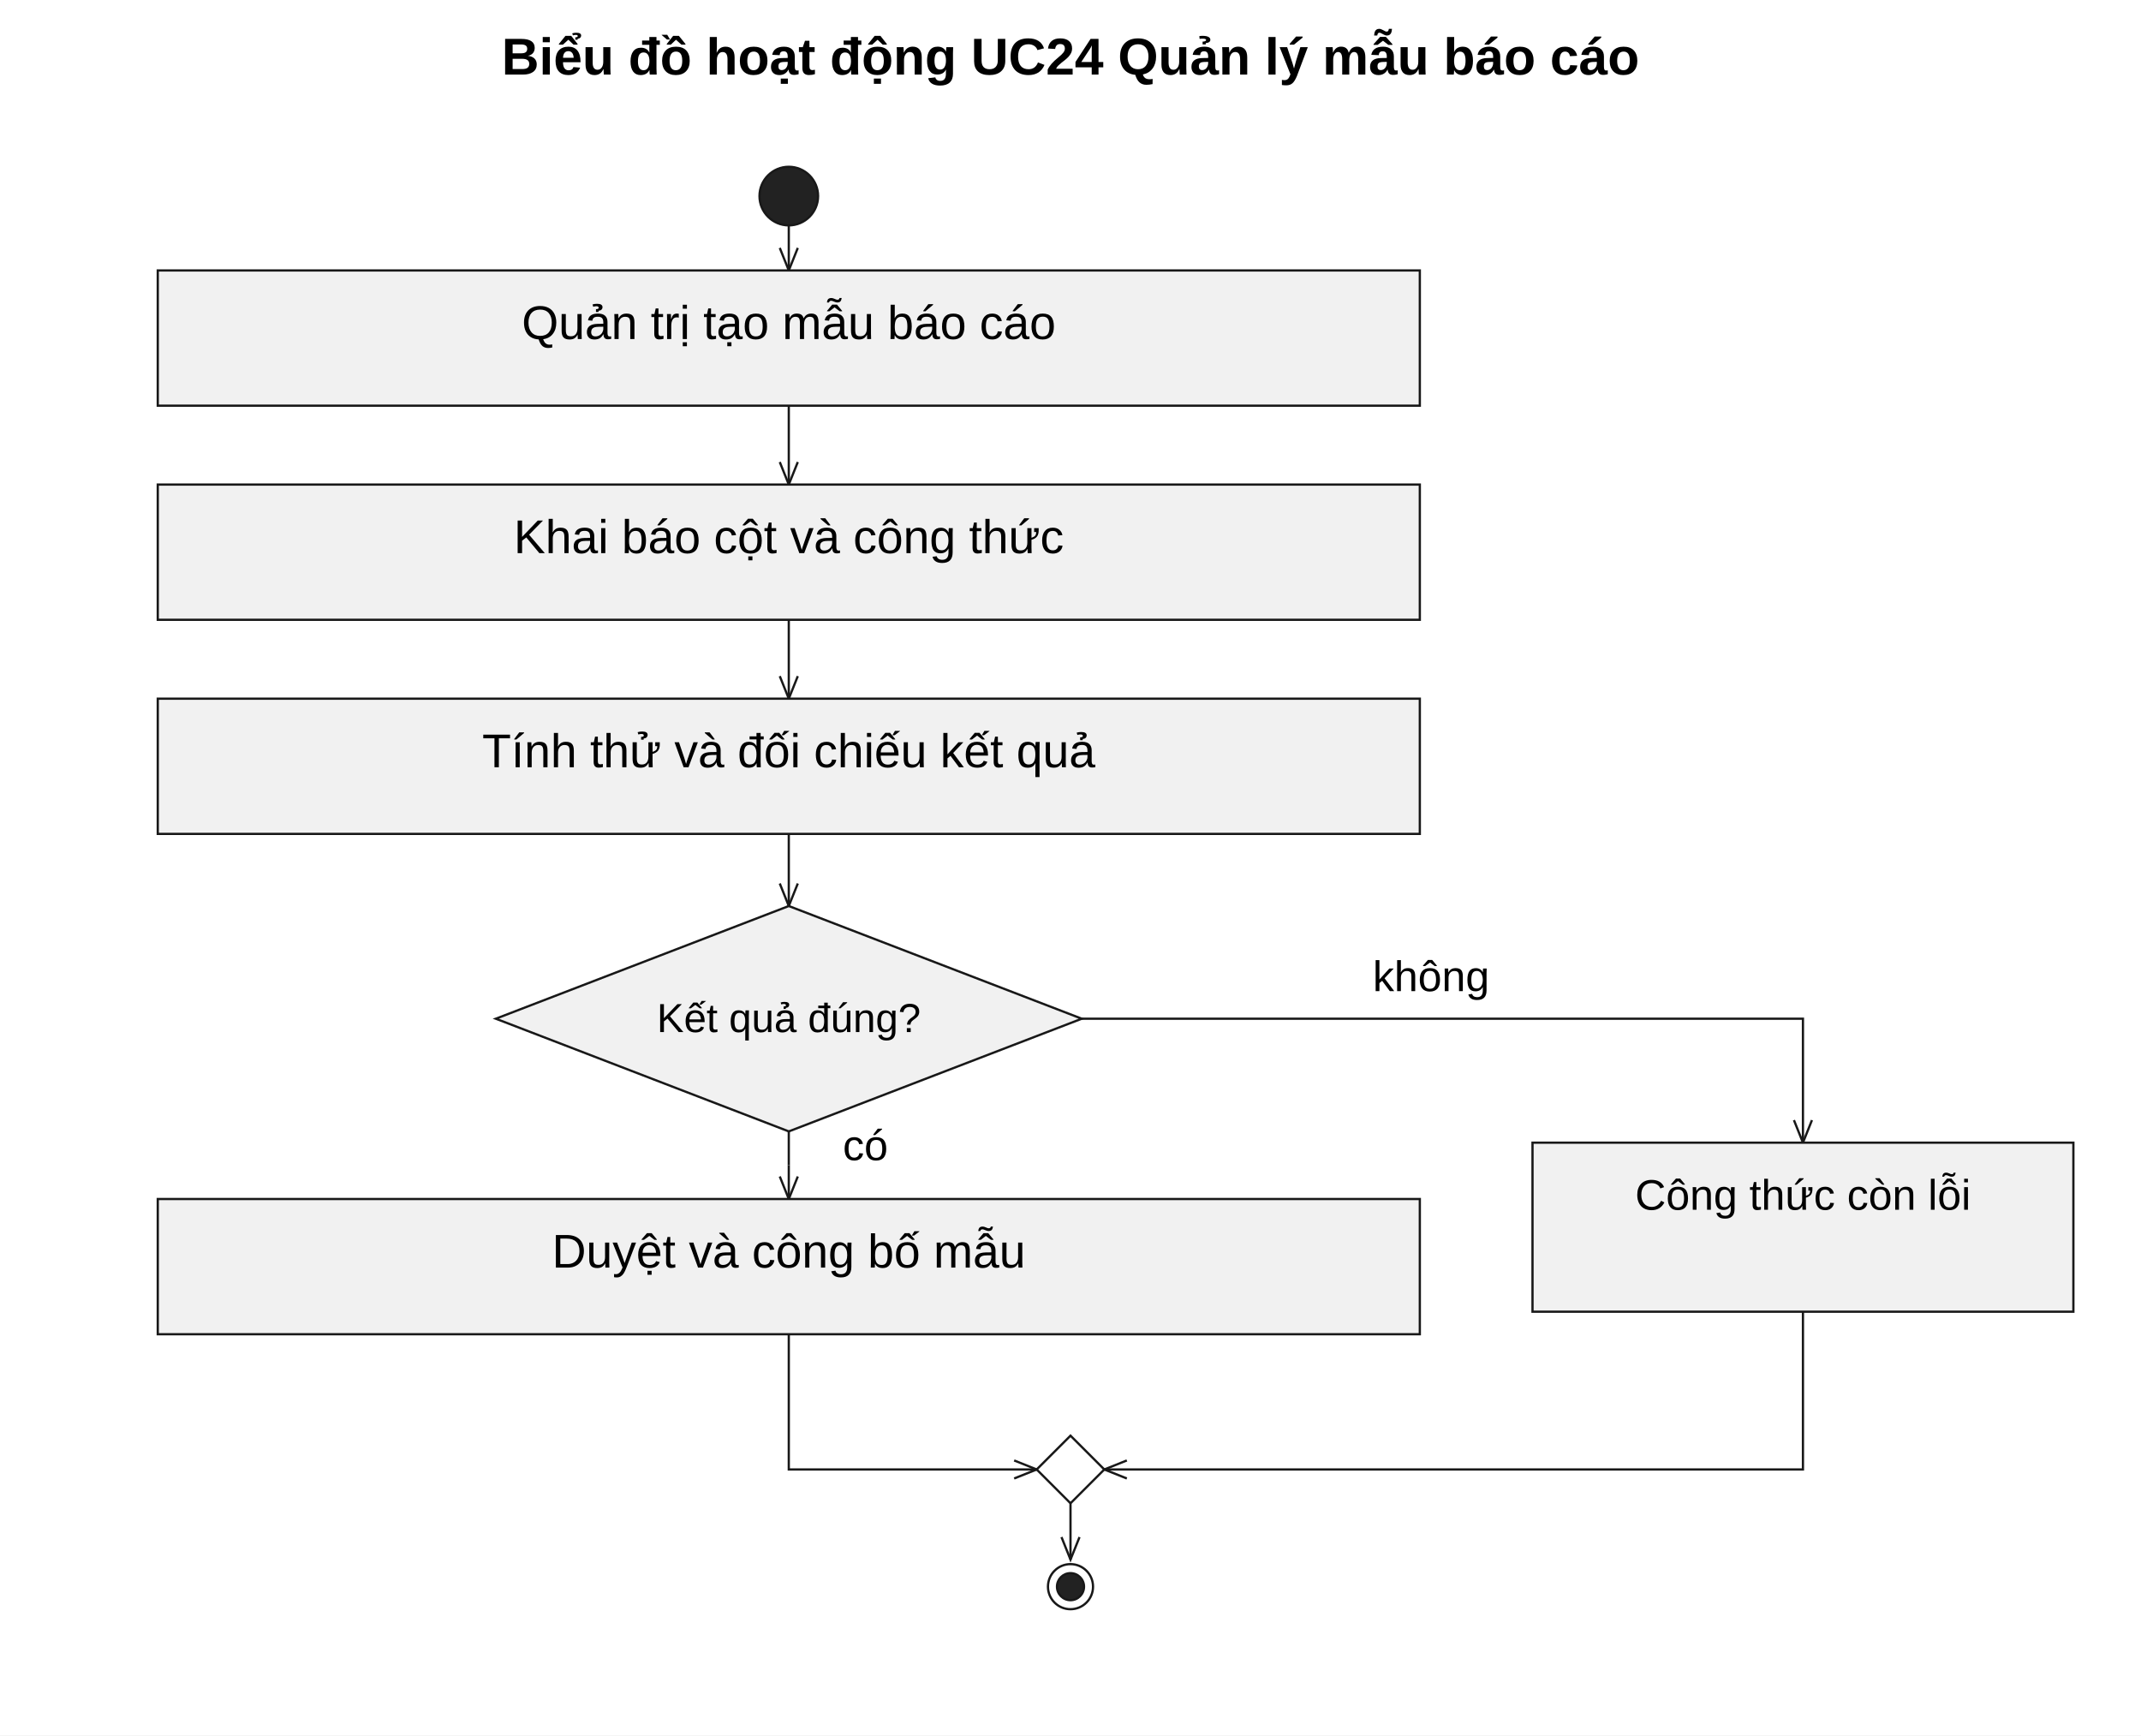
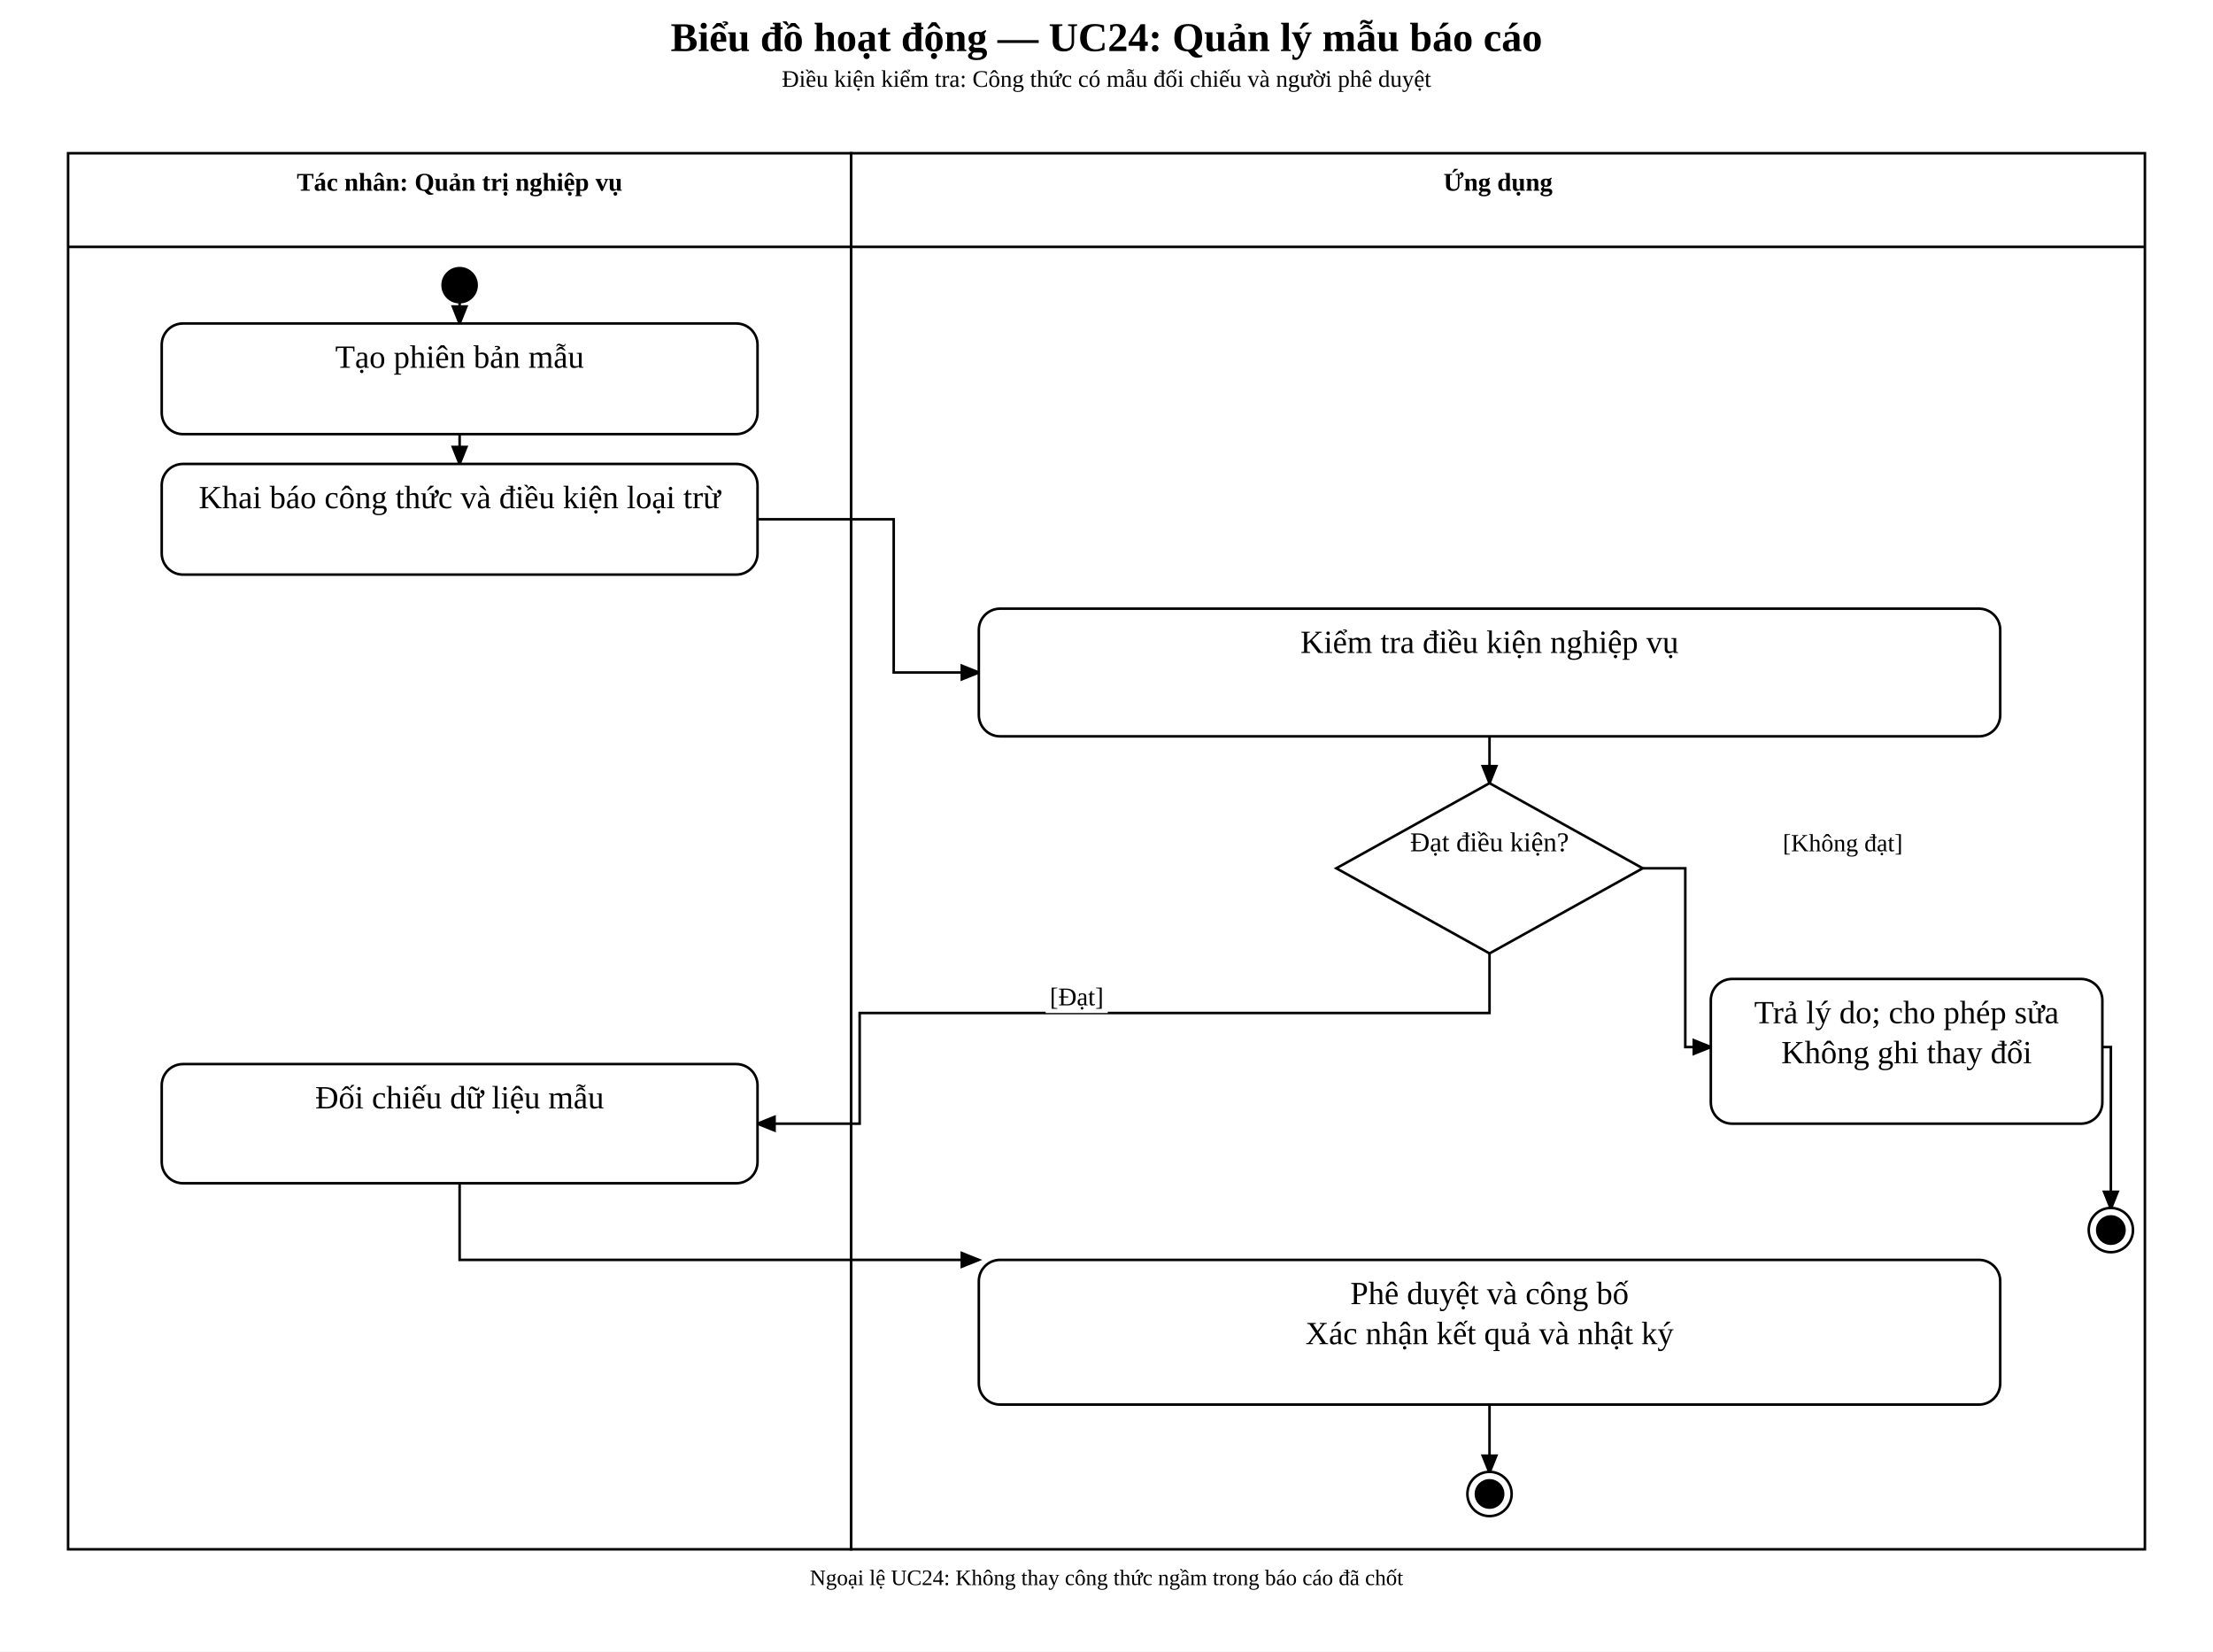
- <svg xmlns="http://www.w3.org/2000/svg" width="2850" height="2310" viewBox="0 0 950 770">
-   <rect width="950" height="770" fill="white" />
-   <text x="475.0" y="33.09" font-family="Arial" font-size="23" font-weight="bold" text-anchor="middle">Biểu đồ hoạt động UC24 Quản lý mẫu báo cáo</text>
-   <circle cx="350" cy="87" r="13" fill="#222222" stroke="#181818" />
-   <polyline points="350,100 350,120" fill="none" stroke="#181818" stroke-width="1" />
-   <polyline points="354.0,110.0 350,120 346.0,110.0" fill="none" stroke="#181818" stroke-width="1" />
-   <rect x="70" y="120" width="560" height="60" rx="0" fill="#F1F1F1" stroke="#181818" />
-   <text x="350" y="150.43" font-family="Arial" font-size="21" font-weight="normal" text-anchor="middle">Quản trị tạo mẫu báo cáo</text>
-   <polyline points="350,180 350,215" fill="none" stroke="#181818" stroke-width="1" />
-   <polyline points="354.0,205.0 350,215 346.0,205.0" fill="none" stroke="#181818" stroke-width="1" />
-   <rect x="70" y="215" width="560" height="60" rx="0" fill="#F1F1F1" stroke="#181818" />
-   <text x="350" y="245.43" font-family="Arial" font-size="21" font-weight="normal" text-anchor="middle">Khai báo cột và công thức</text>
-   <polyline points="350,275 350,310" fill="none" stroke="#181818" stroke-width="1" />
-   <polyline points="354.0,300.0 350,310 346.0,300.0" fill="none" stroke="#181818" stroke-width="1" />
-   <rect x="70" y="310" width="560" height="60" rx="0" fill="#F1F1F1" stroke="#181818" />
-   <text x="350" y="340.43" font-family="Arial" font-size="21" font-weight="normal" text-anchor="middle">Tính thử và đối chiếu kết quả</text>
-   <polyline points="350,370 350,402" fill="none" stroke="#181818" stroke-width="1" />
-   <polyline points="354.0,392.0 350,402 346.0,392.0" fill="none" stroke="#181818" stroke-width="1" />
-   <polygon points="350,402 480,452 350,502 220,452" fill="#F1F1F1" stroke="#181818" />
-   <text x="350" y="457.94" font-family="Arial" font-size="18" font-weight="normal" text-anchor="middle">Kết quả đúng?</text>
-   <polyline points="480,452 800,452 800,507" fill="none" stroke="#181818" stroke-width="1" />
-   <polyline points="804.0,497.0 800,507 796.0,497.0" fill="none" stroke="#181818" stroke-width="1" />
-   <text x="635" y="439.77" font-family="Arial" font-size="19" font-weight="normal" text-anchor="middle">không</text>
-   <rect x="680" y="507" width="240" height="75" rx="0" fill="#F1F1F1" stroke="#181818" />
-   <text x="800" y="536.77" font-family="Arial" font-size="19" font-weight="normal" text-anchor="middle">Công thức còn lỗi</text>
-   <polyline points="350,502 350,517" fill="none" stroke="#181818" stroke-width="1" />
-   <text x="384" y="514.77" font-family="Arial" font-size="19" font-weight="normal" text-anchor="middle">có</text>
-   <polyline points="350,517 350,532" fill="none" stroke="#181818" stroke-width="1" />
-   <polyline points="354.0,522.0 350,532 346.0,522.0" fill="none" stroke="#181818" stroke-width="1" />
-   <rect x="70" y="532" width="560" height="60" rx="0" fill="#F1F1F1" stroke="#181818" />
-   <text x="350" y="562.43" font-family="Arial" font-size="21" font-weight="normal" text-anchor="middle">Duyệt và công bố mẫu</text>
-   <polyline points="350,592 350,652 460,652" fill="none" stroke="#181818" stroke-width="1" />
-   <polyline points="450.0,648.0 460,652 450.0,656.0" fill="none" stroke="#181818" stroke-width="1" />
-   <polyline points="800,582 800,652 490,652" fill="none" stroke="#181818" stroke-width="1" />
-   <polyline points="500.0,656.0 490,652 500.0,648.0" fill="none" stroke="#181818" stroke-width="1" />
-   <polygon points="475,637 490,652 475,667 460,652" fill="white" stroke="#181818" />
-   <polyline points="475,667 475,692" fill="none" stroke="#181818" stroke-width="1" />
-   <polyline points="479.0,682.0 475,692 471.0,682.0" fill="none" stroke="#181818" stroke-width="1" />
-   <circle cx="475" cy="704" r="10" fill="white" stroke="#181818" />
-   <circle cx="475" cy="704" r="6" fill="#222222" stroke="#181818" />
+ <svg xmlns="http://www.w3.org/2000/svg" width="2600" height="1940">
+   <rect width="100%" height="100%" fill="white" />
+   <text x="1300" y="60" font-family="Times New Roman" font-size="48" font-weight="bold" text-anchor="middle">Biểu đồ hoạt động — UC24: Quản lý mẫu báo cáo</text>
+   <text x="1300" y="102" font-family="Times New Roman" font-size="28" font-weight="normal" text-anchor="middle">Điều kiện kiểm tra: Công thức có mẫu đối chiếu và người phê duyệt</text>
+   <rect x="80" y="180" width="920" height="1640" rx="0" fill="white" stroke="black" stroke-width="3" />
+   <rect x="1000" y="180" width="1520" height="1640" rx="0" fill="white" stroke="black" stroke-width="3" />
+   <polyline points="80,290 2520,290" fill="none" stroke="black" stroke-width="3" />
+   <polyline points="1000,180 1000,1820" fill="none" stroke="black" stroke-width="3" />
+   <text x="540" y="224" font-family="Times New Roman" font-size="30" font-weight="bold" text-anchor="middle">Tác nhân: Quản trị nghiệp vụ</text>
+   <text x="1760" y="224" font-family="Times New Roman" font-size="30" font-weight="bold" text-anchor="middle">Ứng dụng</text>
+   <circle cx="540" cy="335" r="20" fill="black" stroke="black" stroke-width="3" />
+   <polyline points="540,355 540,380" fill="none" stroke="black" stroke-width="3" />
+   <polygon points="540,380 548.0,360.0 532.0,360.0" fill="black" stroke="black" stroke-width="3" />
+   <rect x="190" y="380" width="700" height="130" rx="25" fill="white" stroke="black" stroke-width="3" />
+   <text x="540.0" y="432" font-family="Times New Roman" font-size="38" font-weight="normal" text-anchor="middle">Tạo phiên bản mẫu</text>
+   <polyline points="540,510 540,545" fill="none" stroke="black" stroke-width="3" />
+   <polygon points="540,545 548.0,525.0 532.0,525.0" fill="black" stroke="black" stroke-width="3" />
+   <rect x="190" y="545" width="700" height="130" rx="25" fill="white" stroke="black" stroke-width="3" />
+   <text x="540.0" y="597" font-family="Times New Roman" font-size="38" font-weight="normal" text-anchor="middle">Khai báo công thức và điều kiện loại trừ</text>
+   <polyline points="890,610 1050,610 1050,790 1150,790" fill="none" stroke="black" stroke-width="3" />
+   <polygon points="1150,790 1130.0,782.0 1130.0,798.0" fill="black" stroke="black" stroke-width="3" />
+   <rect x="1150" y="715" width="1200" height="150" rx="25" fill="white" stroke="black" stroke-width="3" />
+   <text x="1750.0" y="767" font-family="Times New Roman" font-size="38" font-weight="normal" text-anchor="middle">Kiểm tra điều kiện nghiệp vụ</text>
+   <polyline points="1750,865 1750,920" fill="none" stroke="black" stroke-width="3" />
+   <polygon points="1750,920 1758.0,900.0 1742.0,900.0" fill="black" stroke="black" stroke-width="3" />
+   <polygon points="1750,920 1930,1020 1750,1120 1570,1020" fill="white" stroke="black" stroke-width="3" />
+   <text x="1750" y="1000" font-family="Times New Roman" font-size="32" font-weight="normal" text-anchor="middle">Đạt điều kiện?</text>
+   <polyline points="1750,1120 1750,1190 1010,1190 1010,1320 890,1320" fill="none" stroke="black" stroke-width="3" />
+   <polygon points="890,1320 910.0,1328.0 910.0,1312.0" fill="black" stroke="black" stroke-width="3" />
+   <rect x="1228.5" y="1153" width="73.0" height="37" fill="white" />
+   <text x="1265" y="1181" font-family="Times New Roman" font-size="30" font-weight="normal" text-anchor="middle">[Đạt]</text>
+   <rect x="190" y="1250" width="700" height="140" rx="25" fill="white" stroke="black" stroke-width="3" />
+   <text x="540.0" y="1302" font-family="Times New Roman" font-size="38" font-weight="normal" text-anchor="middle">Đối chiếu dữ liệu mẫu</text>
+   <polyline points="540,1390 540,1480 1150,1480" fill="none" stroke="black" stroke-width="3" />
+   <polygon points="1150,1480 1130.0,1472.0 1130.0,1488.0" fill="black" stroke="black" stroke-width="3" />
+   <rect x="1150" y="1480" width="1200" height="170" rx="25" fill="white" stroke="black" stroke-width="3" />
+   <text x="1750.0" y="1532" font-family="Times New Roman" font-size="38" font-weight="normal" text-anchor="middle">Phê duyệt và công bố</text>
+   <text x="1750.0" y="1579" font-family="Times New Roman" font-size="38" font-weight="normal" text-anchor="middle">Xác nhận kết quả và nhật ký</text>
+   <polyline points="1750,1650 1750,1730" fill="none" stroke="black" stroke-width="3" />
+   <polygon points="1750,1730 1758.0,1710.0 1742.0,1710.0" fill="black" stroke="black" stroke-width="3" />
+   <circle cx="1750" cy="1755" r="26" fill="white" stroke="black" stroke-width="3" />
+   <circle cx="1750" cy="1755" r="16" fill="black" stroke="black" stroke-width="3" />
+   <polyline points="1930,1020 1980,1020 1980,1230 2010,1230" fill="none" stroke="black" stroke-width="3" />
+   <polygon points="2010,1230 1990.0,1222.0 1990.0,1238.0" fill="black" stroke="black" stroke-width="3" />
+   <rect x="2088.0" y="973" width="154.0" height="36" fill="white" />
+   <text x="2165" y="1000" font-family="Times New Roman" font-size="29" font-weight="normal" text-anchor="middle">[Không đạt]</text>
+   <rect x="2010" y="1150" width="460" height="170" rx="25" fill="white" stroke="black" stroke-width="3" />
+   <text x="2240.0" y="1202" font-family="Times New Roman" font-size="38" font-weight="normal" text-anchor="middle">Trả lý do; cho phép sửa</text>
+   <text x="2240.0" y="1249" font-family="Times New Roman" font-size="38" font-weight="normal" text-anchor="middle">Không ghi thay đổi</text>
+   <polyline points="2470,1230 2480,1230 2480,1420" fill="none" stroke="black" stroke-width="3" />
+   <polygon points="2480,1420 2488.0,1400.0 2472.0,1400.0" fill="black" stroke="black" stroke-width="3" />
+   <circle cx="2480" cy="1445" r="26" fill="white" stroke="black" stroke-width="3" />
+   <circle cx="2480" cy="1445" r="16" fill="black" stroke="black" stroke-width="3" />
+   <text x="1300" y="1862" font-family="Times New Roman" font-size="26" font-weight="normal" text-anchor="middle">Ngoại lệ UC24: Không thay công thức ngầm trong báo cáo đã chốt</text>
</svg>
